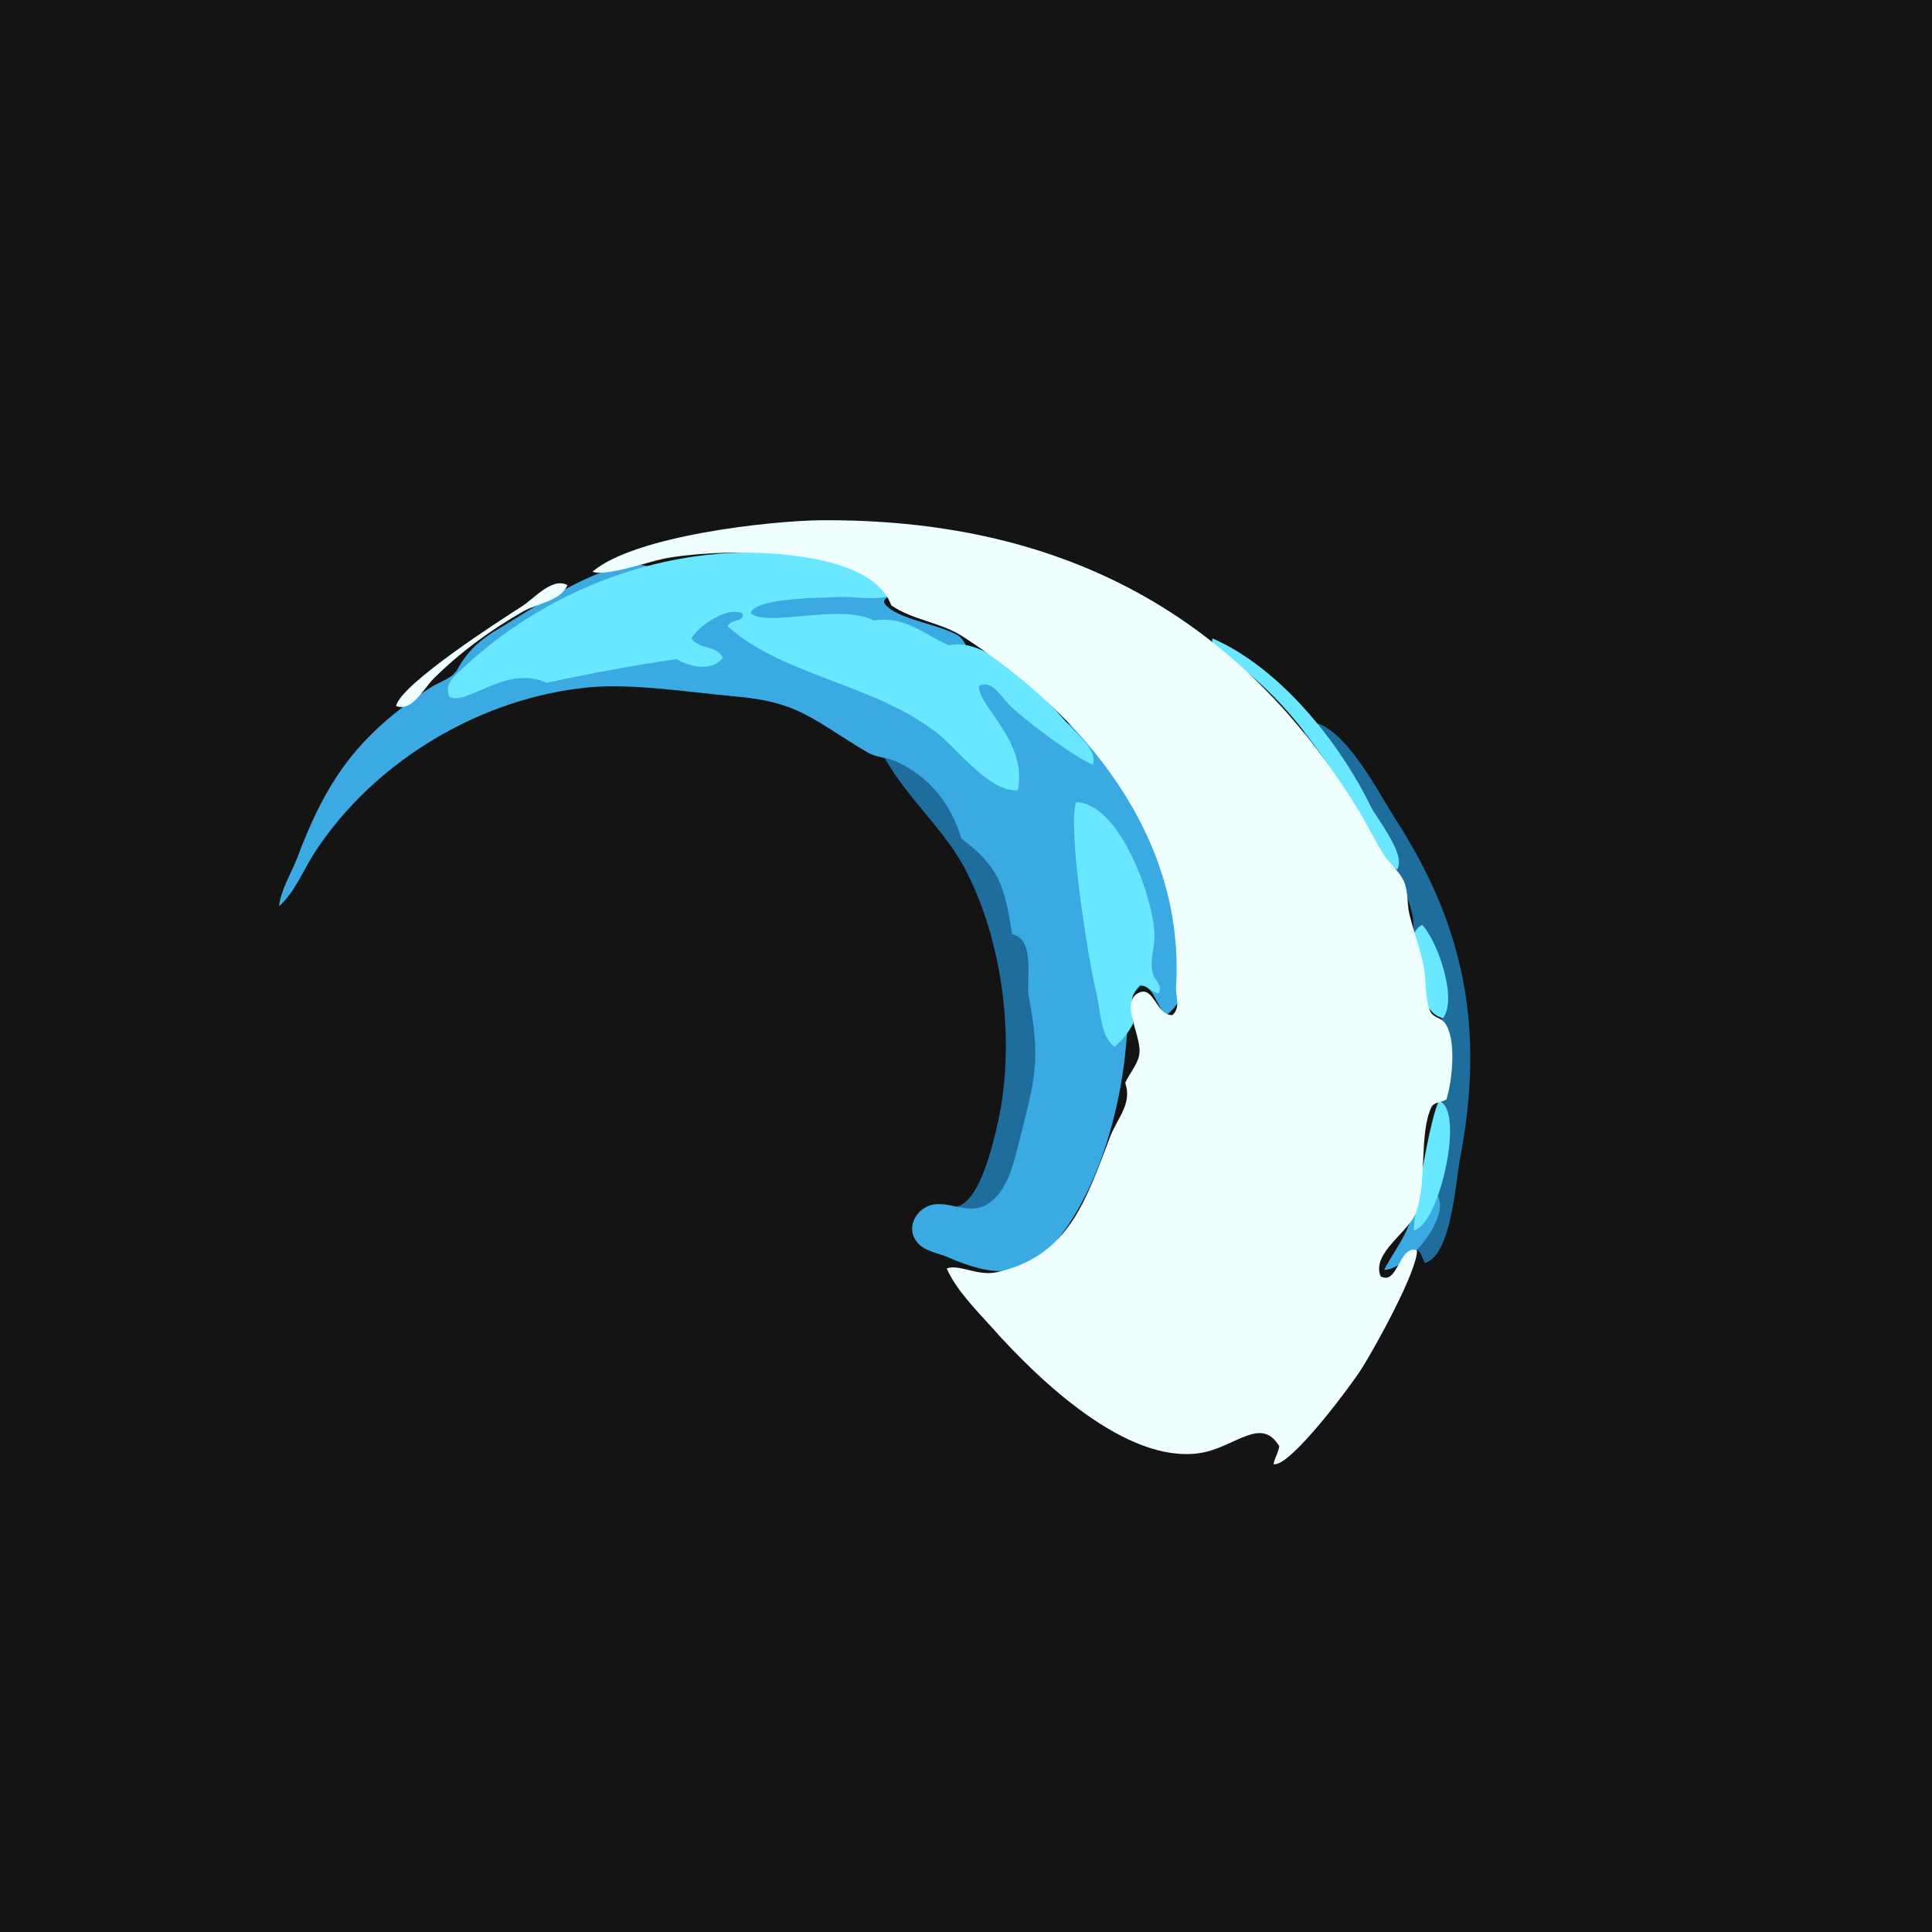
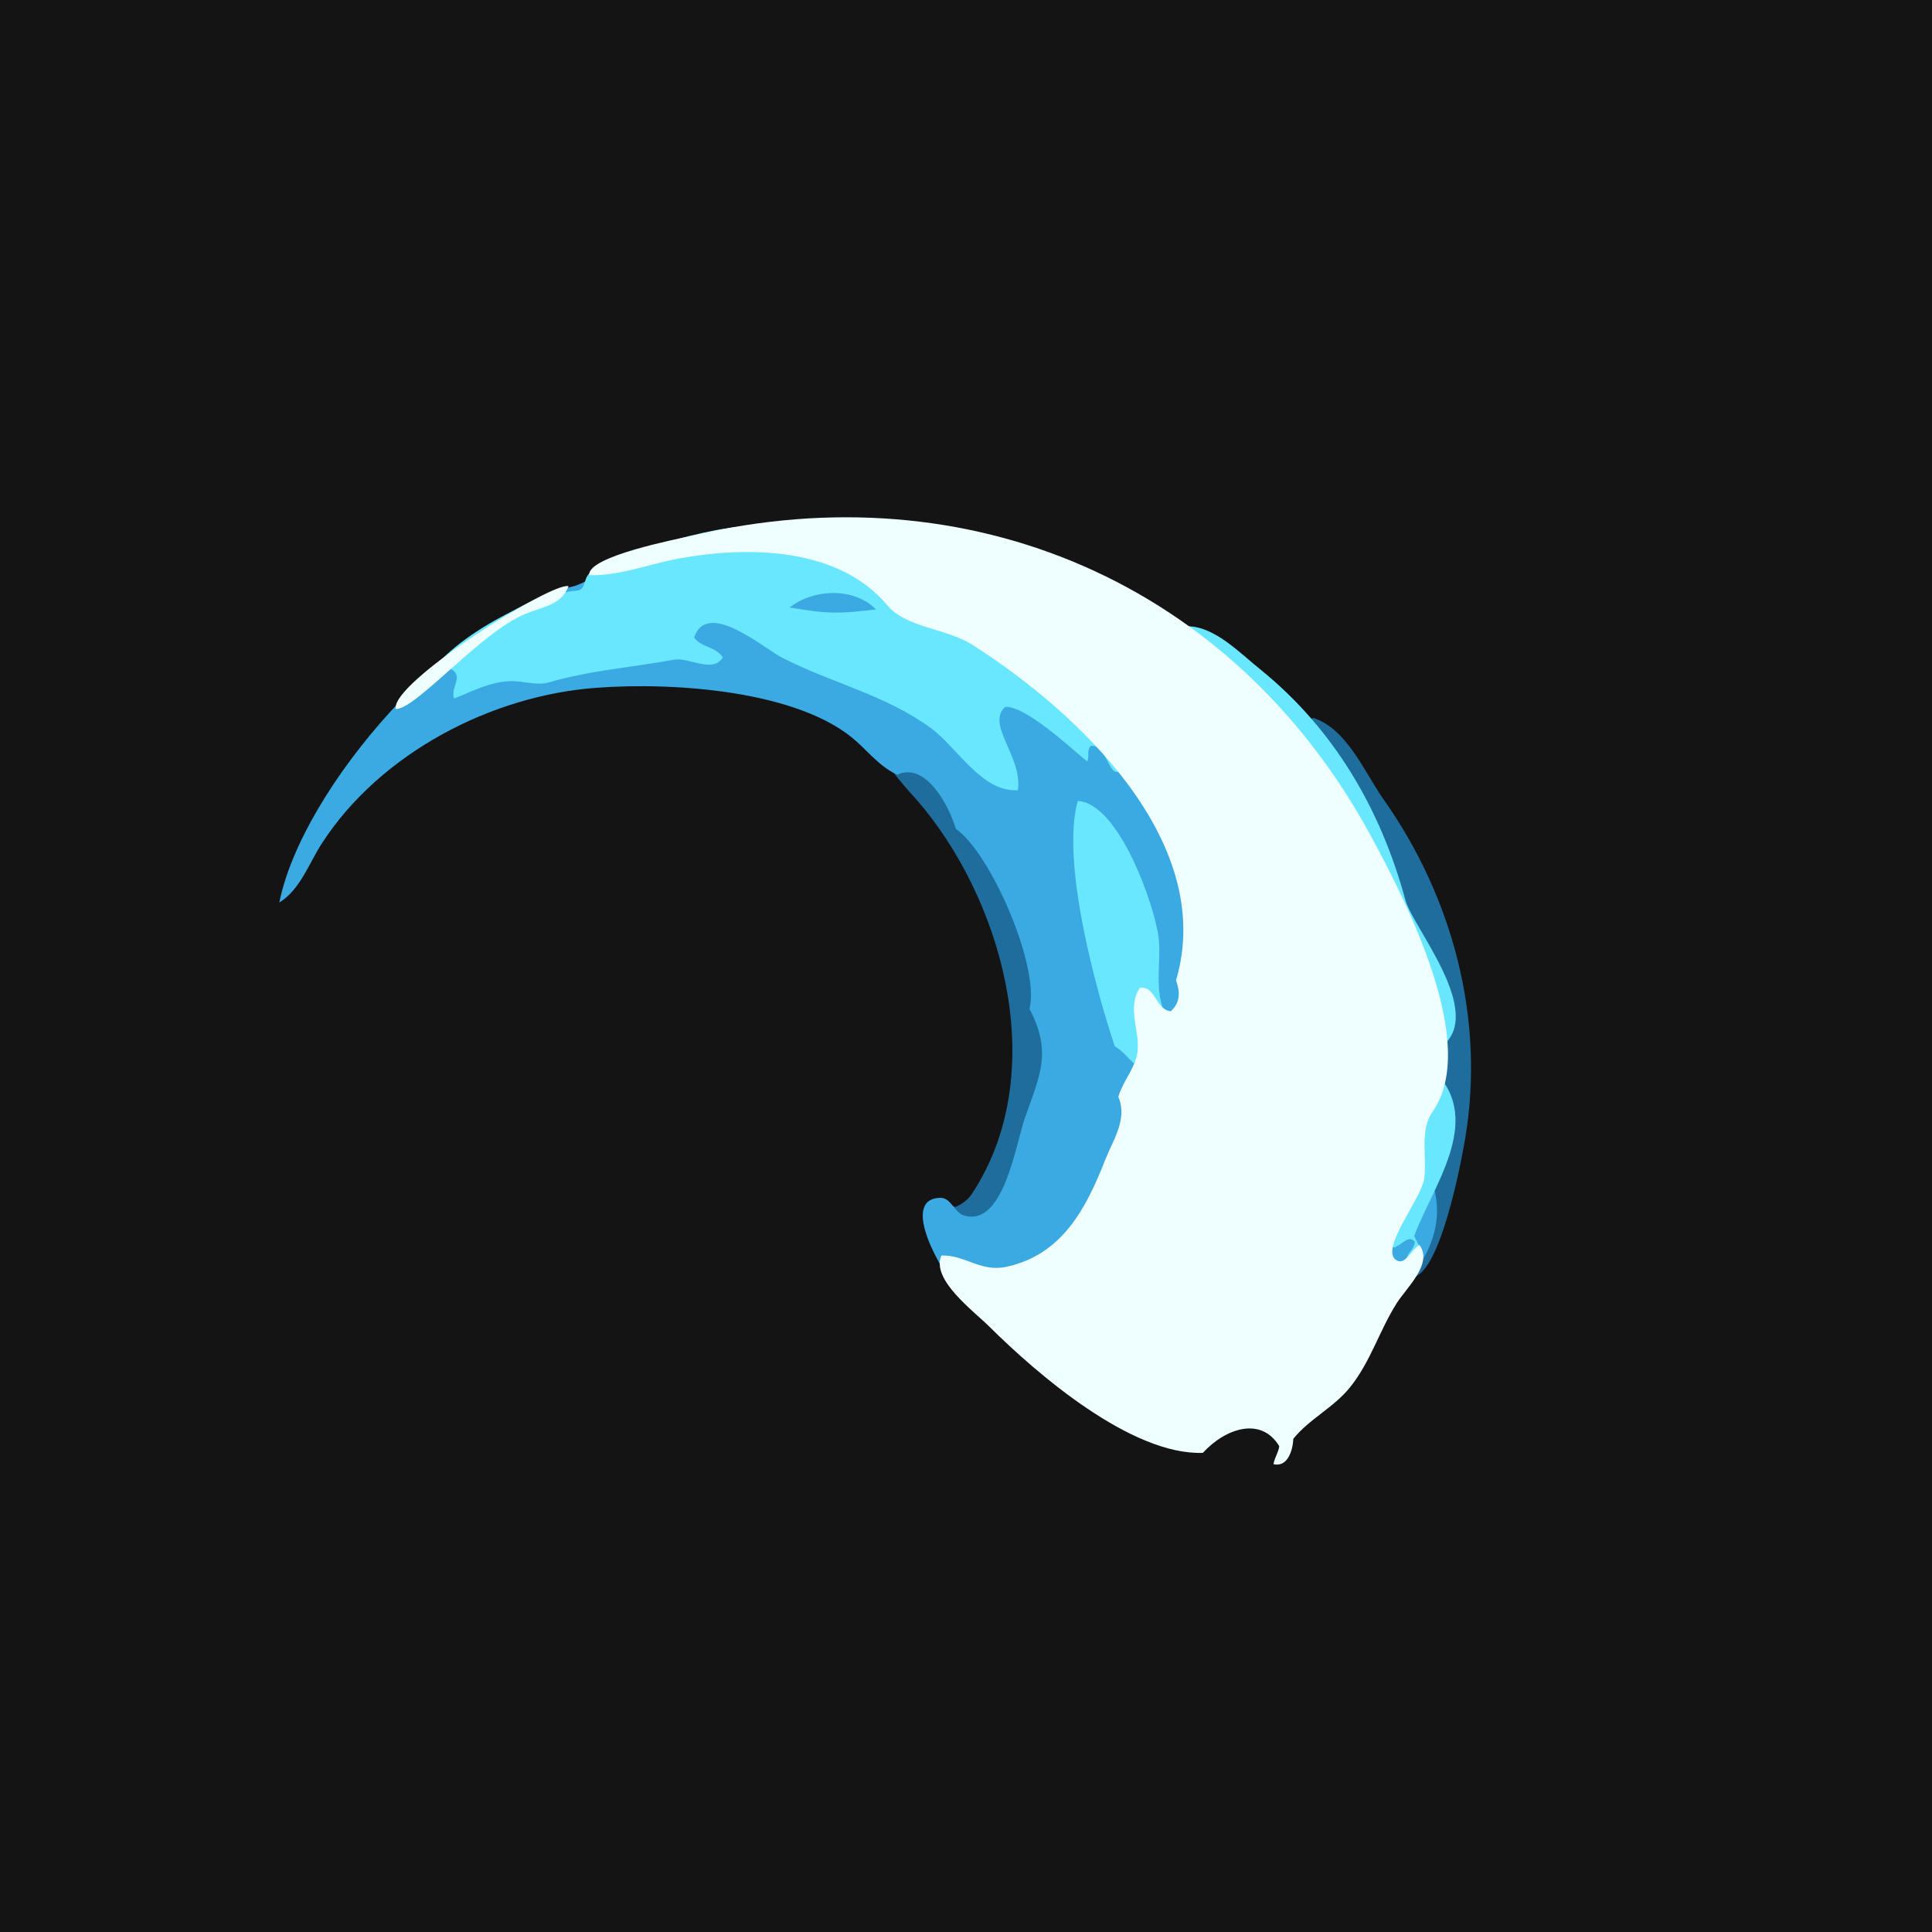
<svg xmlns="http://www.w3.org/2000/svg" width="700" height="700" viewBox="0 0 700 700">
  <rect width="700" height="700" fill="#141414" />
-   <path fill="#1e6d9d" fill-rule="evenodd" d="M516.3,457.6 C515.0,455.4 515.0,453.3 512.7,452.3 C510.5,454.0 509.1,456.1 506.6,457.3 C503.7,452.3 510.7,448.1 512.7,443.9 C515.5,438.2 514.0,431.4 515.5,425.2 C518.6,412.2 528.4,379.3 521.1,366.5 C514.8,355.5 514.6,352.3 511.3,340.0 C515.6,329.3 502.1,310.6 496.2,301.1 C492.5,295.1 470.3,266.9 471.8,261.9 C484.7,258.0 499.3,286.9 505.3,296.3 C531.1,336.0 537.9,373.4 529.0,419.8 C527.4,428.2 525.9,454.8 516.3,457.6Z M336.6,438.0 C339.8,435.8 342.6,437.9 346.2,437.3 C355.2,435.9 360.1,413.1 361.7,406.0 C368.0,376.8 363.3,340.1 349.1,313.8 C340.9,298.7 324.3,285.0 318.3,269.8 C320.1,267.7 321.2,266.0 323.9,266.9 C364.8,281.3 391.0,348.6 385.5,390.8 C383.3,408.0 375.0,443.0 354.7,448.0 C347.7,449.7 337.5,445.8 336.6,438.0Z" />
-   <path fill="#3ba9e2" fill-rule="evenodd" d="M331.7,449.3 C329.1,445.2 330.9,440.1 335.1,437.6 C342.2,433.3 350.6,441.2 358.1,436.1 C365.5,431.1 367.5,420.4 369.6,412.3 C374.9,391.2 377.2,384.0 372.8,361.5 C371.6,355.2 375.4,340.3 366.7,338.5 C364.1,322.0 362.5,314.3 348.3,303.8 C344.7,291.5 336.8,281.4 324.7,275.9 C321.3,274.4 317.5,274.5 314.3,272.6 C294.1,260.6 289.6,254.3 266.1,252.3 C250.3,250.9 229.7,247.6 213.8,249.0 C174.5,252.6 135.8,275.6 114.2,308.6 C110.0,315.0 106.9,323.2 101.1,328.4 C101.8,322.2 105.5,316.5 107.7,310.8 C118.3,282.5 129.7,266.3 156.0,249.1 C159.4,246.9 163.9,245.9 165.8,242.4 C169.6,235.5 174.4,231.5 180.7,227.8 C190.6,222.1 224.9,198.0 236.9,206.3 C231.3,222.7 199.0,223.5 195.6,231.9 C199.4,238.7 213.8,234.2 220.3,233.1 C236.8,230.0 239.0,223.3 253.5,215.9 C263.5,210.7 273.5,212.6 284.3,210.1 C289.1,209.0 322.8,210.4 324.0,214.4 C322.5,216.3 319.2,217.0 320.7,218.9 C324.8,224.3 340.0,226.1 346.9,230.1 C349.7,231.7 350.2,235.6 352.9,237.5 C359.8,242.4 368.3,245.9 374.6,251.7 C377.2,254.1 378.8,257.7 382.0,259.1 C391.9,263.4 407.6,282.6 414.4,292.3 C424.1,306.4 441.1,353.8 422.7,367.7 C418.8,365.0 418.3,356.9 413.1,357.2 C410.6,359.9 408.7,362.8 408.6,366.4 C408.4,394.3 399.8,428.8 382.8,449.6 C371.6,463.4 359.8,462.6 343.9,455.7 C339.6,453.8 334.3,453.4 331.7,449.3Z M352.5,263.2 C356.4,255.1 341.3,252.5 340.4,245.4 C343.2,245.1 345.0,244.9 347.0,242.9 C344.5,238.8 340.0,239.1 335.7,238.8 C328.8,238.4 304.9,229.1 301.0,234.9 C305.4,239.9 312.0,240.3 318.0,242.6 C326.0,245.8 333.9,250.5 340.2,256.4 C343.7,259.7 347.2,265.1 352.5,263.2Z M403.2,319.4 C397.2,325.3 403.1,340.9 404.2,348.3 C406.3,350.4 407.1,353.2 409.0,355.5 C414.6,352.0 407.2,323.0 403.2,319.4Z M501.5,460.1 C504.1,455.1 507.6,450.4 509.9,445.2 C512.1,439.9 512.0,433.8 517.3,430.5 C530.4,435.0 511.2,460.1 501.5,460.1Z" />
-   <path fill="#69e7fe" fill-rule="evenodd" d="M368.8,286.3 C359.0,287.4 346.9,271.5 339.8,265.8 C317.3,247.9 283.6,244.9 263.6,226.9 C264.9,224.1 269.6,225.6 269.1,222.4 C264.1,219.3 253.1,226.7 250.5,231.3 C253.5,235.5 259.6,233.6 261.9,238.3 C258.1,243.5 249.9,241.7 245.2,238.8 C229.3,241.1 213.8,244.0 198.1,247.4 C183.5,240.7 169.3,255.8 162.8,252.5 C160.7,247.6 165.0,244.6 168.3,241.5 C200.8,211.6 245.3,195.8 289.4,201.2 C298.7,202.3 319.3,206.0 323.2,215.6 C317.4,217.8 310.6,216.1 304.4,216.3 C298.7,216.6 273.7,216.4 272.0,222.1 C277.4,227.5 304.5,218.5 316.5,224.8 C327.5,223.0 334.4,229.6 343.8,233.8 C358.1,230.4 378.3,252.2 386.8,262.2 C389.8,265.7 398.0,271.9 395.9,277.0 C389.1,274.3 370.9,260.7 365.6,255.3 C362.7,252.4 359.2,246.0 354.7,248.6 C354.2,255.6 372.4,268.6 368.8,286.3Z M506.2,315.0 C498.6,312.0 496.5,303.6 492.9,296.8 C482.2,276.6 466.8,254.3 448.1,240.7 C445.0,238.5 438.3,235.8 439.3,231.3 C463.5,241.8 485.1,268.6 496.5,291.9 C499.1,297.1 509.6,309.7 506.2,315.0Z M403.8,379.3 C398.5,375.3 398.8,365.7 397.2,359.7 C394.7,349.8 386.6,300.3 389.9,290.6 C406.1,291.2 418.1,326.3 418.3,338.7 C418.5,343.4 416.4,348.1 417.7,352.6 C418.5,355.6 421.4,356.9 419.8,359.9 C416.8,359.6 416.0,356.8 413.0,356.9 C409.0,360.5 409.8,365.8 410.6,370.8 C408.8,374.2 406.7,376.8 403.8,379.3Z M522.8,368.9 C512.8,366.4 514.8,348.1 511.3,340.0 C512.6,338.0 513.1,336.2 515.3,335.1 C521.2,341.5 528.1,362.4 522.8,368.9Z M512.3,445.8 C511.9,441.6 518.5,402.9 521.4,399.0 C530.8,401.5 521.8,443.5 512.3,445.8Z" />
-   <path fill="#efffff" fill-rule="evenodd" d="M461.4,530.5 C461.9,528.1 463.2,526.3 463.5,524.0 C456.8,512.8 447.4,524.6 434.6,526.5 C408.1,530.4 376.5,500.2 359.4,481.0 C353.6,474.5 346.6,467.6 343.0,459.6 C347.4,457.9 354.2,462.4 360.9,461.0 C387.2,455.3 393.4,434.9 402.1,412.2 C404.8,405.0 410.3,400.1 407.7,392.3 C409.2,388.9 411.9,386.1 412.7,382.5 C414.2,375.8 405.5,363.5 412.4,359.8 C418.1,356.8 418.8,367.9 424.8,367.8 C427.9,364.8 425.9,361.5 426.1,357.4 C429.4,302.7 392.4,258.7 348.8,230.6 C340.7,225.4 330.6,224.7 322.9,219.3 C314.8,196.7 258.3,198.9 240.6,202.4 C235.1,203.5 218.9,209.1 214.7,207.1 C230.0,194.1 278.8,188.7 297.4,188.5 C382.2,187.9 447.0,220.7 491.3,292.1 C494.9,297.7 497.7,303.8 501.2,309.4 C503.4,312.9 507.0,315.6 508.7,319.4 C510.3,323.1 509.7,327.5 510.7,331.4 C512.3,337.9 514.7,344.1 515.9,350.6 C516.9,355.9 516.2,361.5 518.2,366.4 C519.2,368.7 522.0,368.6 523.5,370.6 C527.8,376.5 526.2,391.3 524.1,398.3 C522.0,399.7 519.5,399.1 518.5,401.4 C514.2,411.1 517.0,427.4 513.3,438.7 C510.9,446.3 496.8,453.8 500.2,462.4 C506.5,466.0 506.9,450.8 513.4,453.0 C513.7,460.2 498.0,488.6 493.4,495.8 C489.5,502.0 467.3,531.8 461.4,530.5Z M143.5,255.8 C145.2,247.8 181.9,224.3 189.1,219.7 C193.5,216.9 200.1,209.0 205.6,212.0 C203.2,217.7 194.6,218.7 189.6,221.5 C178.1,228.0 166.2,236.7 156.9,246.1 C153.4,249.6 149.3,258.0 143.5,255.8Z" />
+   <path fill="#1e6d9d" fill-rule="evenodd" d="M510.8,462.8 C496.5,461.2 511.3,431.2 512.5,423.9 C520.1,378.5 509.3,336.1 487.9,296.1 C482.3,285.6 474.3,275.9 471.0,264.4 C472.0,261.8 473.3,261.1 475.8,260.1 C488.0,264.0 494.4,279.8 501.2,289.5 C526.3,325.0 538.1,369.1 530.9,412.3 C529.6,420.1 521.5,464.1 510.8,462.8Z M336.6,438.0 C339.8,435.7 342.6,436.2 346.2,437.3 C348.8,436.1 350.8,434.7 352.3,432.3 C379.9,390.2 364.7,330.1 335.0,293.2 C329.0,285.8 321.1,278.9 318.3,269.6 C320.2,267.7 321.3,266.0 323.9,267.0 C379.4,287.4 409.9,399.1 364.6,441.9 C357.2,448.9 338.0,450.6 336.6,438.0Z" />
+   <path fill="#3ba9e2" fill-rule="evenodd" d="M346.9,467.1 C341.6,461.7 325.5,434.3 340.7,434.0 C344.6,433.9 345.7,439.3 349.3,440.4 C363.7,444.7 368.0,414.4 371.4,404.9 C376.8,389.5 381.2,381.2 373.0,365.5 C376.9,350.5 359.0,309.1 346.3,300.3 C344.0,292.3 335.5,275.8 325.1,280.7 C319.2,278.0 315.2,273.1 310.5,268.8 C290.0,250.1 243.8,247.1 216.2,249.2 C178.1,251.9 137.9,272.9 116.8,305.3 C112.1,312.4 108.8,322.4 101.2,327.0 C109.6,285.2 164.9,222.2 207.9,212.4 C212.7,211.3 237.7,195.7 236.8,208.7 C225.5,222.1 202.6,221.6 196.3,231.3 C202.9,250.6 250.0,216.9 260.4,213.3 C296.6,200.4 328.5,206.4 358.0,231.3 C360.9,243.6 364.9,250.6 377.8,252.9 C380.3,251.5 381.5,248.8 384.3,248.5 C389.9,248.0 417.4,282.6 421.4,288.1 C434.8,306.7 449.6,348.6 432.9,368.8 C429.6,372.8 424.5,374.1 420.3,377.0 C413.6,381.8 419.7,396.7 417.5,405.8 C413.6,422.4 371.6,492.5 346.9,467.1Z M351.7,262.6 C353.2,253.0 340.6,251.6 340.6,242.9 C328.5,239.1 320.2,231.6 306.2,235.6 C311.0,245.2 323.8,243.8 332.1,249.7 C338.9,254.4 342.6,264.0 351.7,262.6Z M404.0,323.0 C399.9,335.6 403.4,344.1 408.0,356.5 C415.3,345.9 411.0,332.1 404.0,323.0Z M504.2,470.3 C499.0,468.5 497.1,466.4 492.7,463.3 C494.1,449.0 504.2,433.1 519.8,431.4 C523.5,446.7 514.8,460.4 504.2,470.3Z" />
+   <path fill="#69e7fe" fill-rule="evenodd" d="M368.8,286.3 C355.9,287.3 346.6,270.6 337.4,263.9 C321.0,251.8 301.3,247.5 283.4,238.3 C276.9,235.0 256.1,216.9 251.5,231.0 C254.2,234.7 259.3,234.2 261.9,238.2 C258.2,244.1 249.7,238.1 244.3,239.0 C229.2,241.8 214.2,242.8 199.0,247.2 C194.4,248.6 189.5,246.6 184.8,246.8 C177.6,247.0 171.1,250.5 164.5,253.1 C163.2,249.3 167.5,245.7 164.3,243.0 C159.5,239.2 158.0,251.0 152.4,249.7 C158.7,233.2 193.1,215.1 208.9,214.0 C212.2,213.8 211.3,210.0 213.5,207.8 C219.3,201.7 228.0,200.8 235.9,198.2 C260.2,190.4 286.4,185.5 310.6,196.7 C321.5,201.7 328.7,210.8 338.6,217.0 C342.9,219.7 348.4,220.1 352.6,222.8 C369.1,233.5 382.3,247.5 396.3,261.0 C400.7,265.3 412.4,273.4 406.4,278.9 C401.6,283.2 401.4,269.3 395.1,270.3 C393.6,272.3 394.9,273.8 393.9,275.9 C387.6,270.7 371.7,255.8 364.2,256.1 C357.1,262.6 370.6,274.2 368.8,286.3Z M317.4,220.8 C309.5,212.8 294.9,213.2 286.1,220.1 C300.0,222.5 304.2,222.4 317.4,220.8Z M522.2,379.3 C510.4,379.0 501.8,356.7 504.2,346.6 C505.6,340.6 511.5,334.5 507.6,328.9 C503.9,323.6 497.8,320.5 493.8,315.3 C475.8,291.8 465.8,264.3 442.1,244.7 C437.0,240.4 431.4,236.8 426.4,232.4 C426.6,229.7 428.0,228.6 430.1,226.9 C440.1,226.9 449.2,236.6 456.6,242.5 C483.4,264.2 500.3,293.3 509.2,326.1 C511.9,336.1 538.5,367.1 522.2,379.3Z M410.8,385.3 C408.6,383.2 406.5,380.6 403.9,379.1 C397.1,358.7 384.3,312.1 390.5,290.2 C405.4,291.0 418.3,327.9 419.8,339.7 C420.8,348.5 418.0,359.3 422.3,367.4 C418.9,375.2 416.8,379.2 410.8,385.3Z M509.5,456.7 C509.8,453.7 512.5,452.8 512.6,449.9 C510.4,447.2 508.1,451.0 505.1,452.0 C492.9,445.5 511.2,394.9 520.4,388.8 C537.3,406.5 518.9,430.2 512.4,447.8 C513.2,449.9 514.6,451.4 514.8,453.8 C513.0,455.7 512.1,457.5 509.5,456.7Z" />
+   <path fill="#efffff" fill-rule="evenodd" d="M461.4,530.5 C461.8,528.1 463.2,526.3 463.5,524.0 C457.1,513.3 444.3,517.2 435.8,526.4 C410.0,527.3 375.9,498.0 358.5,480.7 C352.9,475.1 337.2,463.6 341.1,454.9 C349.7,454.6 355.2,461.0 364.6,459.0 C384.9,454.6 393.5,437.9 400.5,420.1 C403.4,412.8 408.6,405.4 405.2,397.4 C406.7,392.2 410.4,388.1 411.8,382.9 C413.9,374.5 407.8,365.9 413.0,357.9 C418.8,357.2 418.6,365.8 424.2,366.4 C427.7,363.2 427.6,359.4 426.1,355.2 C440.9,305.1 390.5,258.0 352.6,233.8 C342.9,227.5 328.6,227.7 321.5,219.3 C303.7,198.1 270.8,197.8 245.7,202.4 C235.1,204.4 224.4,208.7 213.5,208.4 C212.6,201.6 245.5,195.3 250.7,194.1 C351.4,170.2 447.0,211.4 496.6,302.7 C509.7,326.9 536.1,378.3 519.1,402.7 C514.2,409.7 517.1,419.1 516.0,427.2 C515.0,434.1 499.9,452.6 505.8,456.5 C509.1,458.8 511.2,452.8 514.3,451.1 C519.3,457.8 509.6,466.6 506.1,472.1 C499.8,482.0 496.6,493.4 489.1,502.7 C483.2,510.0 474.4,514.1 468.6,521.3 C468.4,525.6 466.5,531.7 461.4,530.5Z M143.4,256.9 C141.3,247.4 200.4,210.5 206.0,212.4 C203.3,219.3 196.9,219.7 190.4,222.4 C174.2,229.0 150.8,257.0 143.4,256.9Z" />
</svg>
